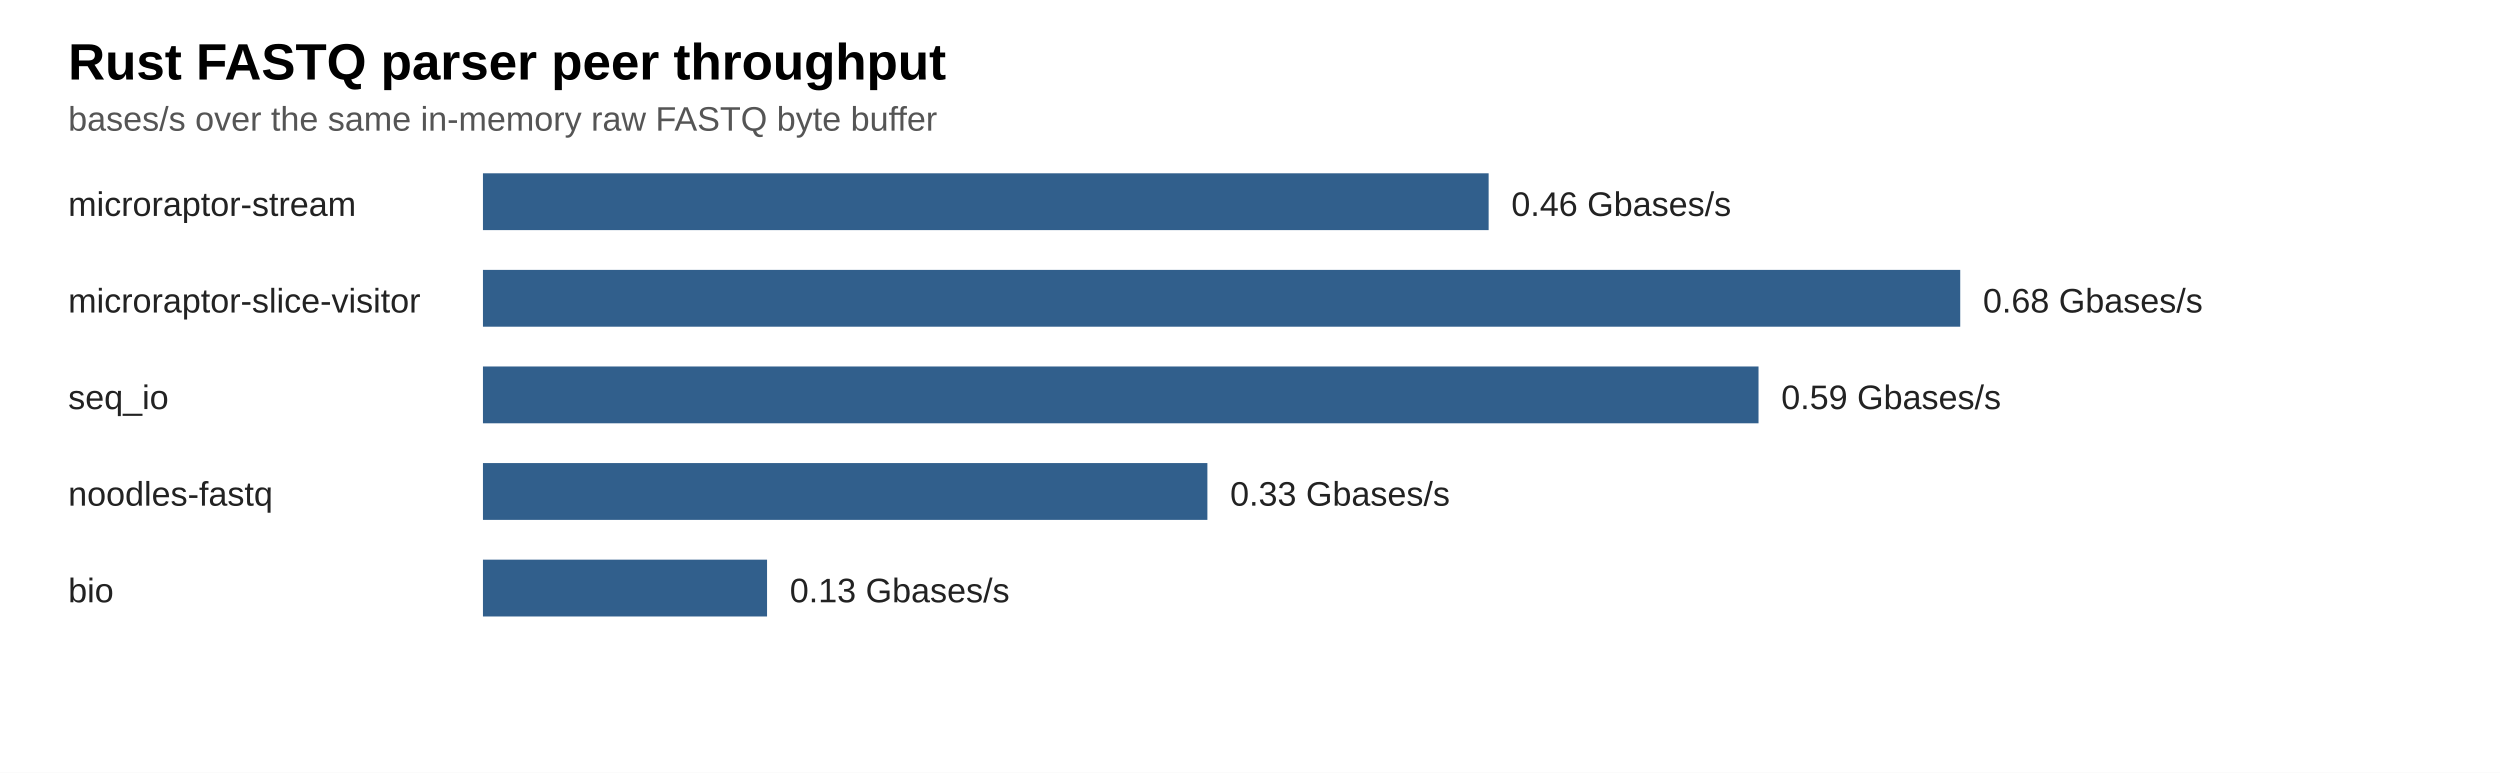
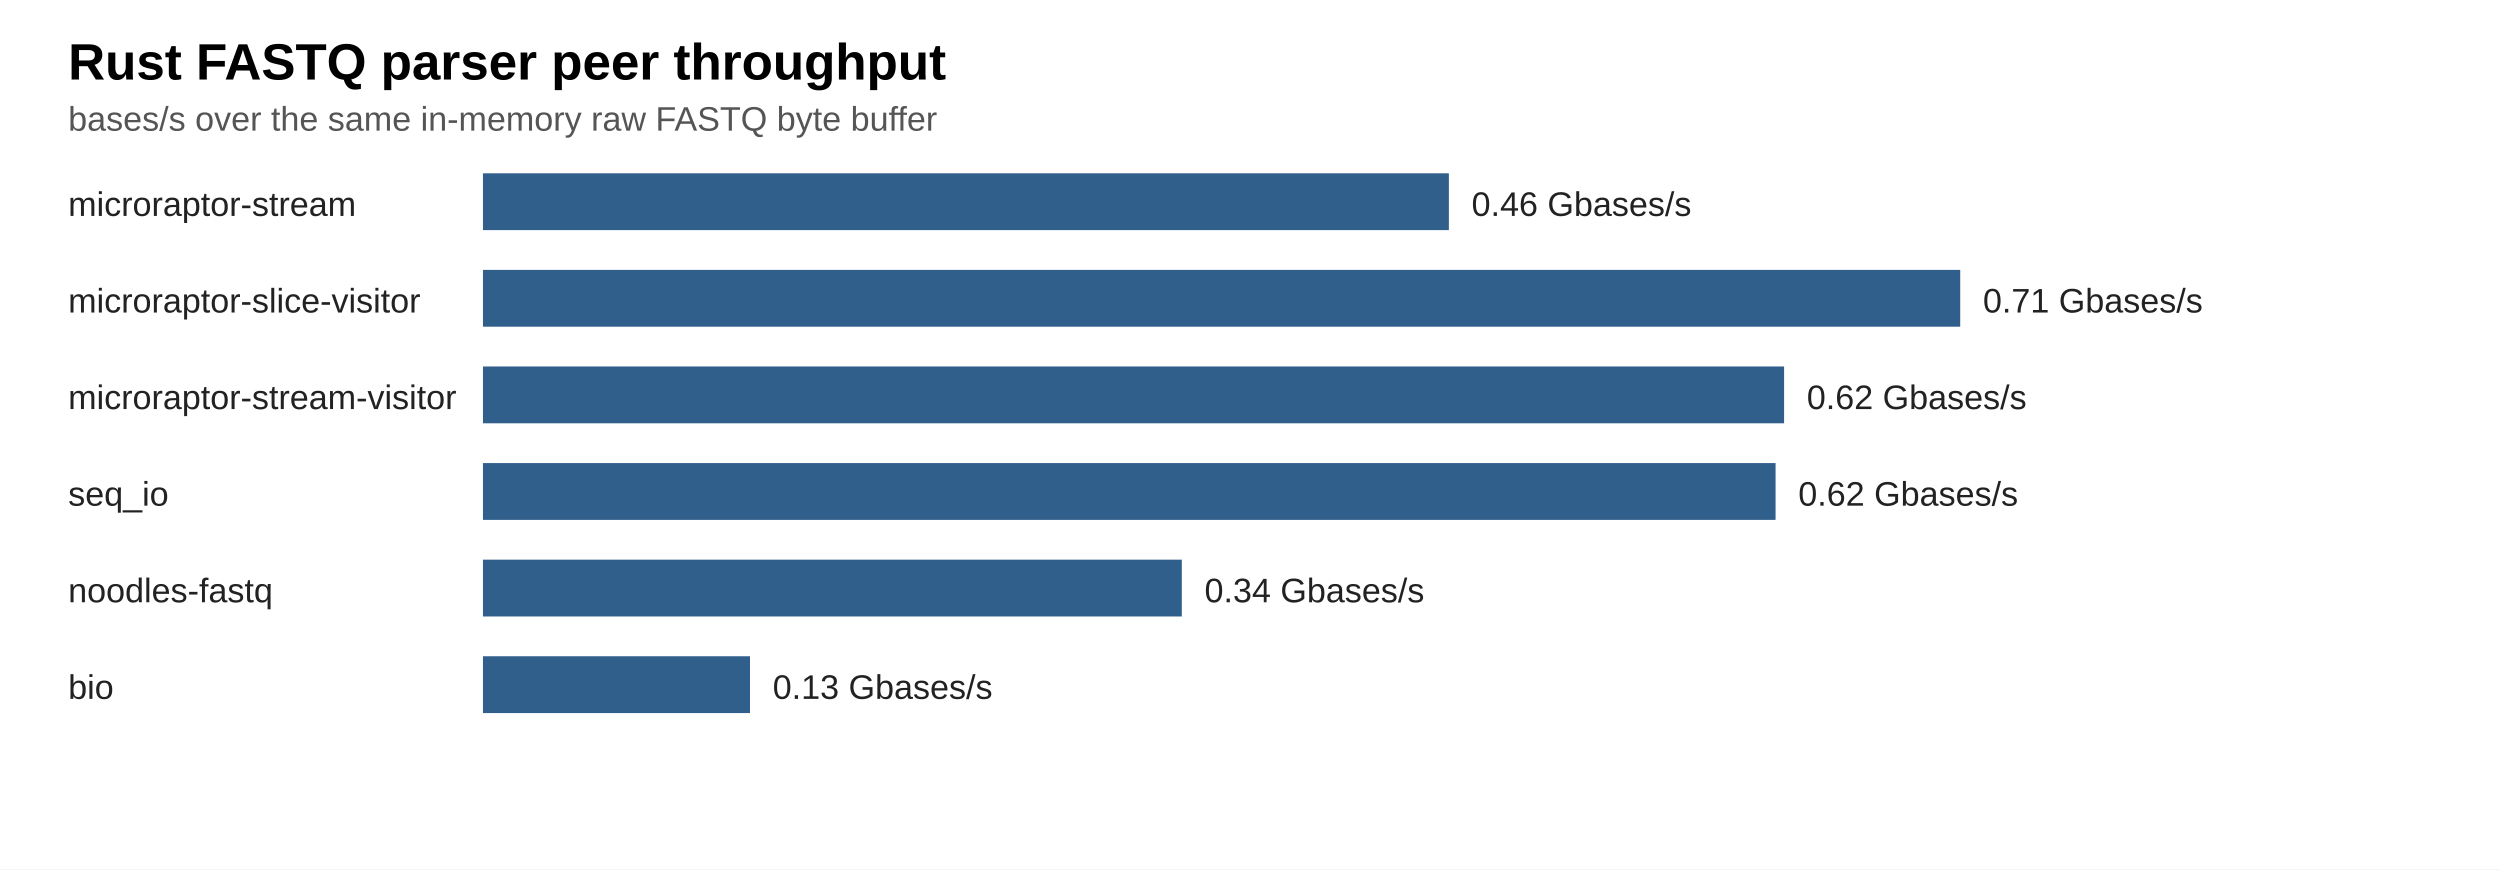
- <svg xmlns="http://www.w3.org/2000/svg" width="880" height="272" viewBox="0 0 880 272">
+ <svg xmlns="http://www.w3.org/2000/svg" width="880" height="306" viewBox="0 0 880 306">
  <rect width="100%" height="100%" fill="white" />
  <text x="24" y="28" font-family="Arial, sans-serif" font-size="18" font-weight="700">Rust FASTQ parser peer throughput</text>
  <text x="24" y="46" font-family="Arial, sans-serif" font-size="12" fill="#555">bases/s over the same in-memory raw FASTQ byte buffer</text>
  <text x="24" y="76" font-family="Arial, sans-serif" font-size="12" fill="#222">microraptor-stream</text>
-   <rect x="170" y="61" width="354" height="20" fill="#315f8c" />
-   <text x="532" y="76" font-family="Arial, sans-serif" font-size="12" fill="#222">0.46 Gbases/s</text>
+   <rect x="170" y="61" width="340" height="20" fill="#315f8c" />
+   <text x="518" y="76" font-family="Arial, sans-serif" font-size="12" fill="#222">0.46 Gbases/s</text>
  <text x="24" y="110" font-family="Arial, sans-serif" font-size="12" fill="#222">microraptor-slice-visitor</text>
  <rect x="170" y="95" width="520" height="20" fill="#315f8c" />
-   <text x="698" y="110" font-family="Arial, sans-serif" font-size="12" fill="#222">0.68 Gbases/s</text>
-   <text x="24" y="144" font-family="Arial, sans-serif" font-size="12" fill="#222">seq_io</text>
-   <rect x="170" y="129" width="449" height="20" fill="#315f8c" />
-   <text x="627" y="144" font-family="Arial, sans-serif" font-size="12" fill="#222">0.59 Gbases/s</text>
-   <text x="24" y="178" font-family="Arial, sans-serif" font-size="12" fill="#222">noodles-fastq</text>
-   <rect x="170" y="163" width="255" height="20" fill="#315f8c" />
-   <text x="433" y="178" font-family="Arial, sans-serif" font-size="12" fill="#222">0.33 Gbases/s</text>
-   <text x="24" y="212" font-family="Arial, sans-serif" font-size="12" fill="#222">bio</text>
-   <rect x="170" y="197" width="100" height="20" fill="#315f8c" />
-   <text x="278" y="212" font-family="Arial, sans-serif" font-size="12" fill="#222">0.13 Gbases/s</text>
+   <text x="698" y="110" font-family="Arial, sans-serif" font-size="12" fill="#222">0.71 Gbases/s</text>
+   <text x="24" y="144" font-family="Arial, sans-serif" font-size="12" fill="#222">microraptor-stream-visitor</text>
+   <rect x="170" y="129" width="458" height="20" fill="#315f8c" />
+   <text x="636" y="144" font-family="Arial, sans-serif" font-size="12" fill="#222">0.62 Gbases/s</text>
+   <text x="24" y="178" font-family="Arial, sans-serif" font-size="12" fill="#222">seq_io</text>
+   <rect x="170" y="163" width="455" height="20" fill="#315f8c" />
+   <text x="633" y="178" font-family="Arial, sans-serif" font-size="12" fill="#222">0.62 Gbases/s</text>
+   <text x="24" y="212" font-family="Arial, sans-serif" font-size="12" fill="#222">noodles-fastq</text>
+   <rect x="170" y="197" width="246" height="20" fill="#315f8c" />
+   <text x="424" y="212" font-family="Arial, sans-serif" font-size="12" fill="#222">0.34 Gbases/s</text>
+   <text x="24" y="246" font-family="Arial, sans-serif" font-size="12" fill="#222">bio</text>
+   <rect x="170" y="231" width="94" height="20" fill="#315f8c" />
+   <text x="272" y="246" font-family="Arial, sans-serif" font-size="12" fill="#222">0.13 Gbases/s</text>
</svg>
